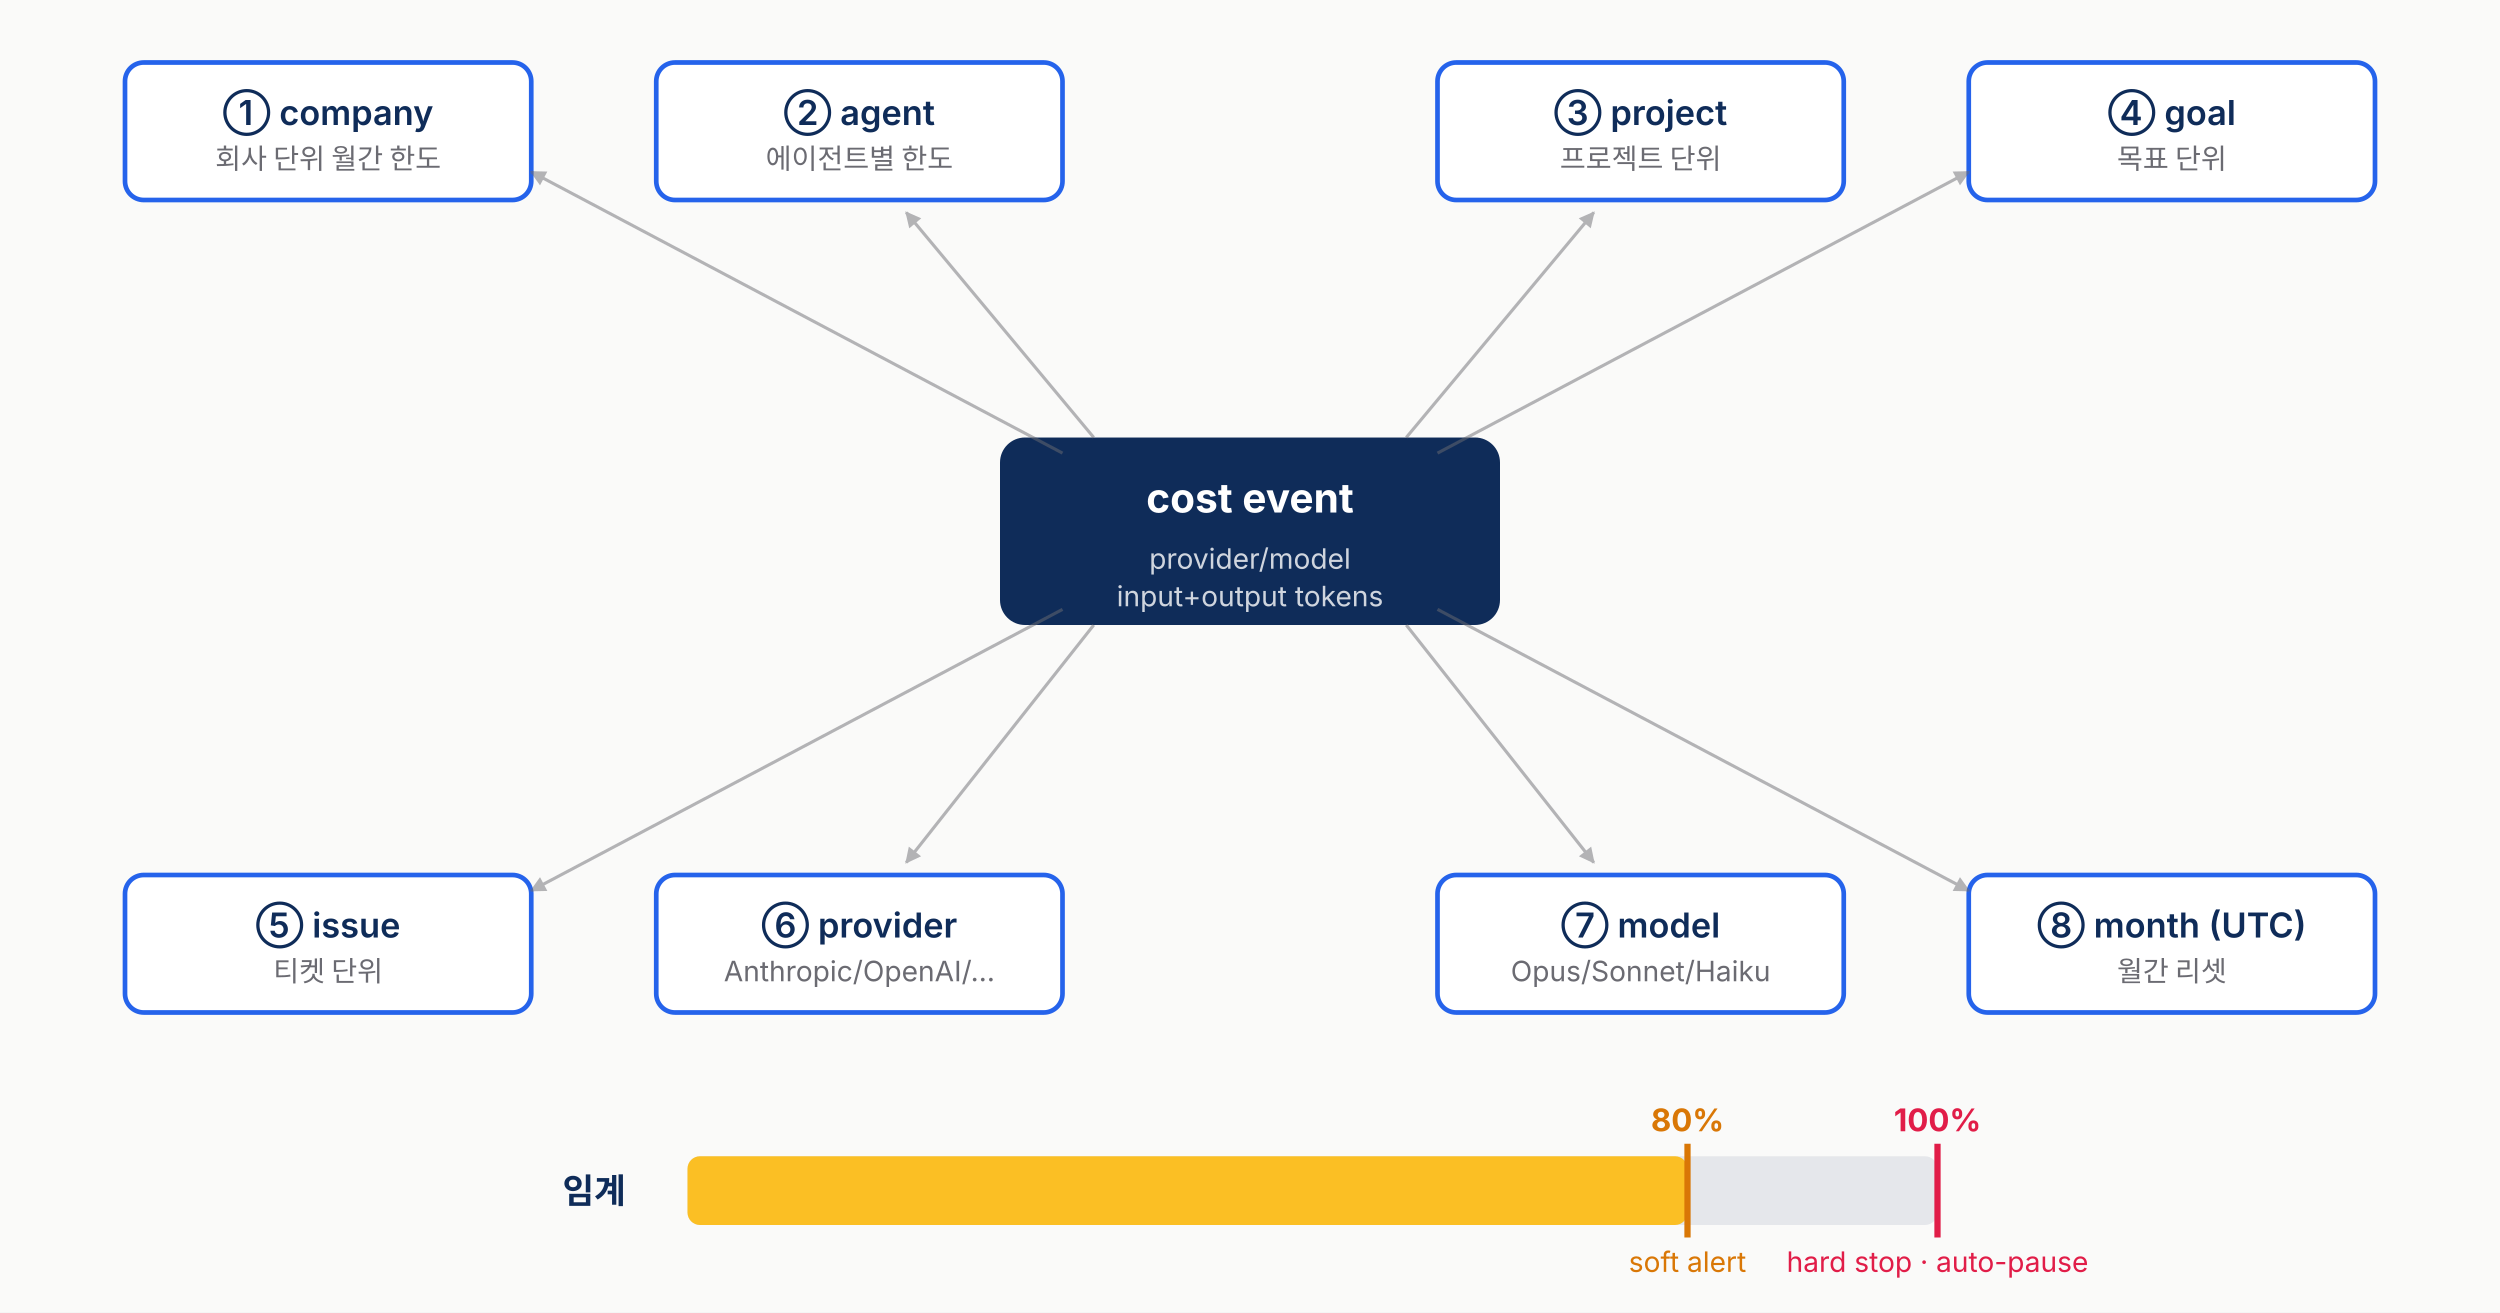
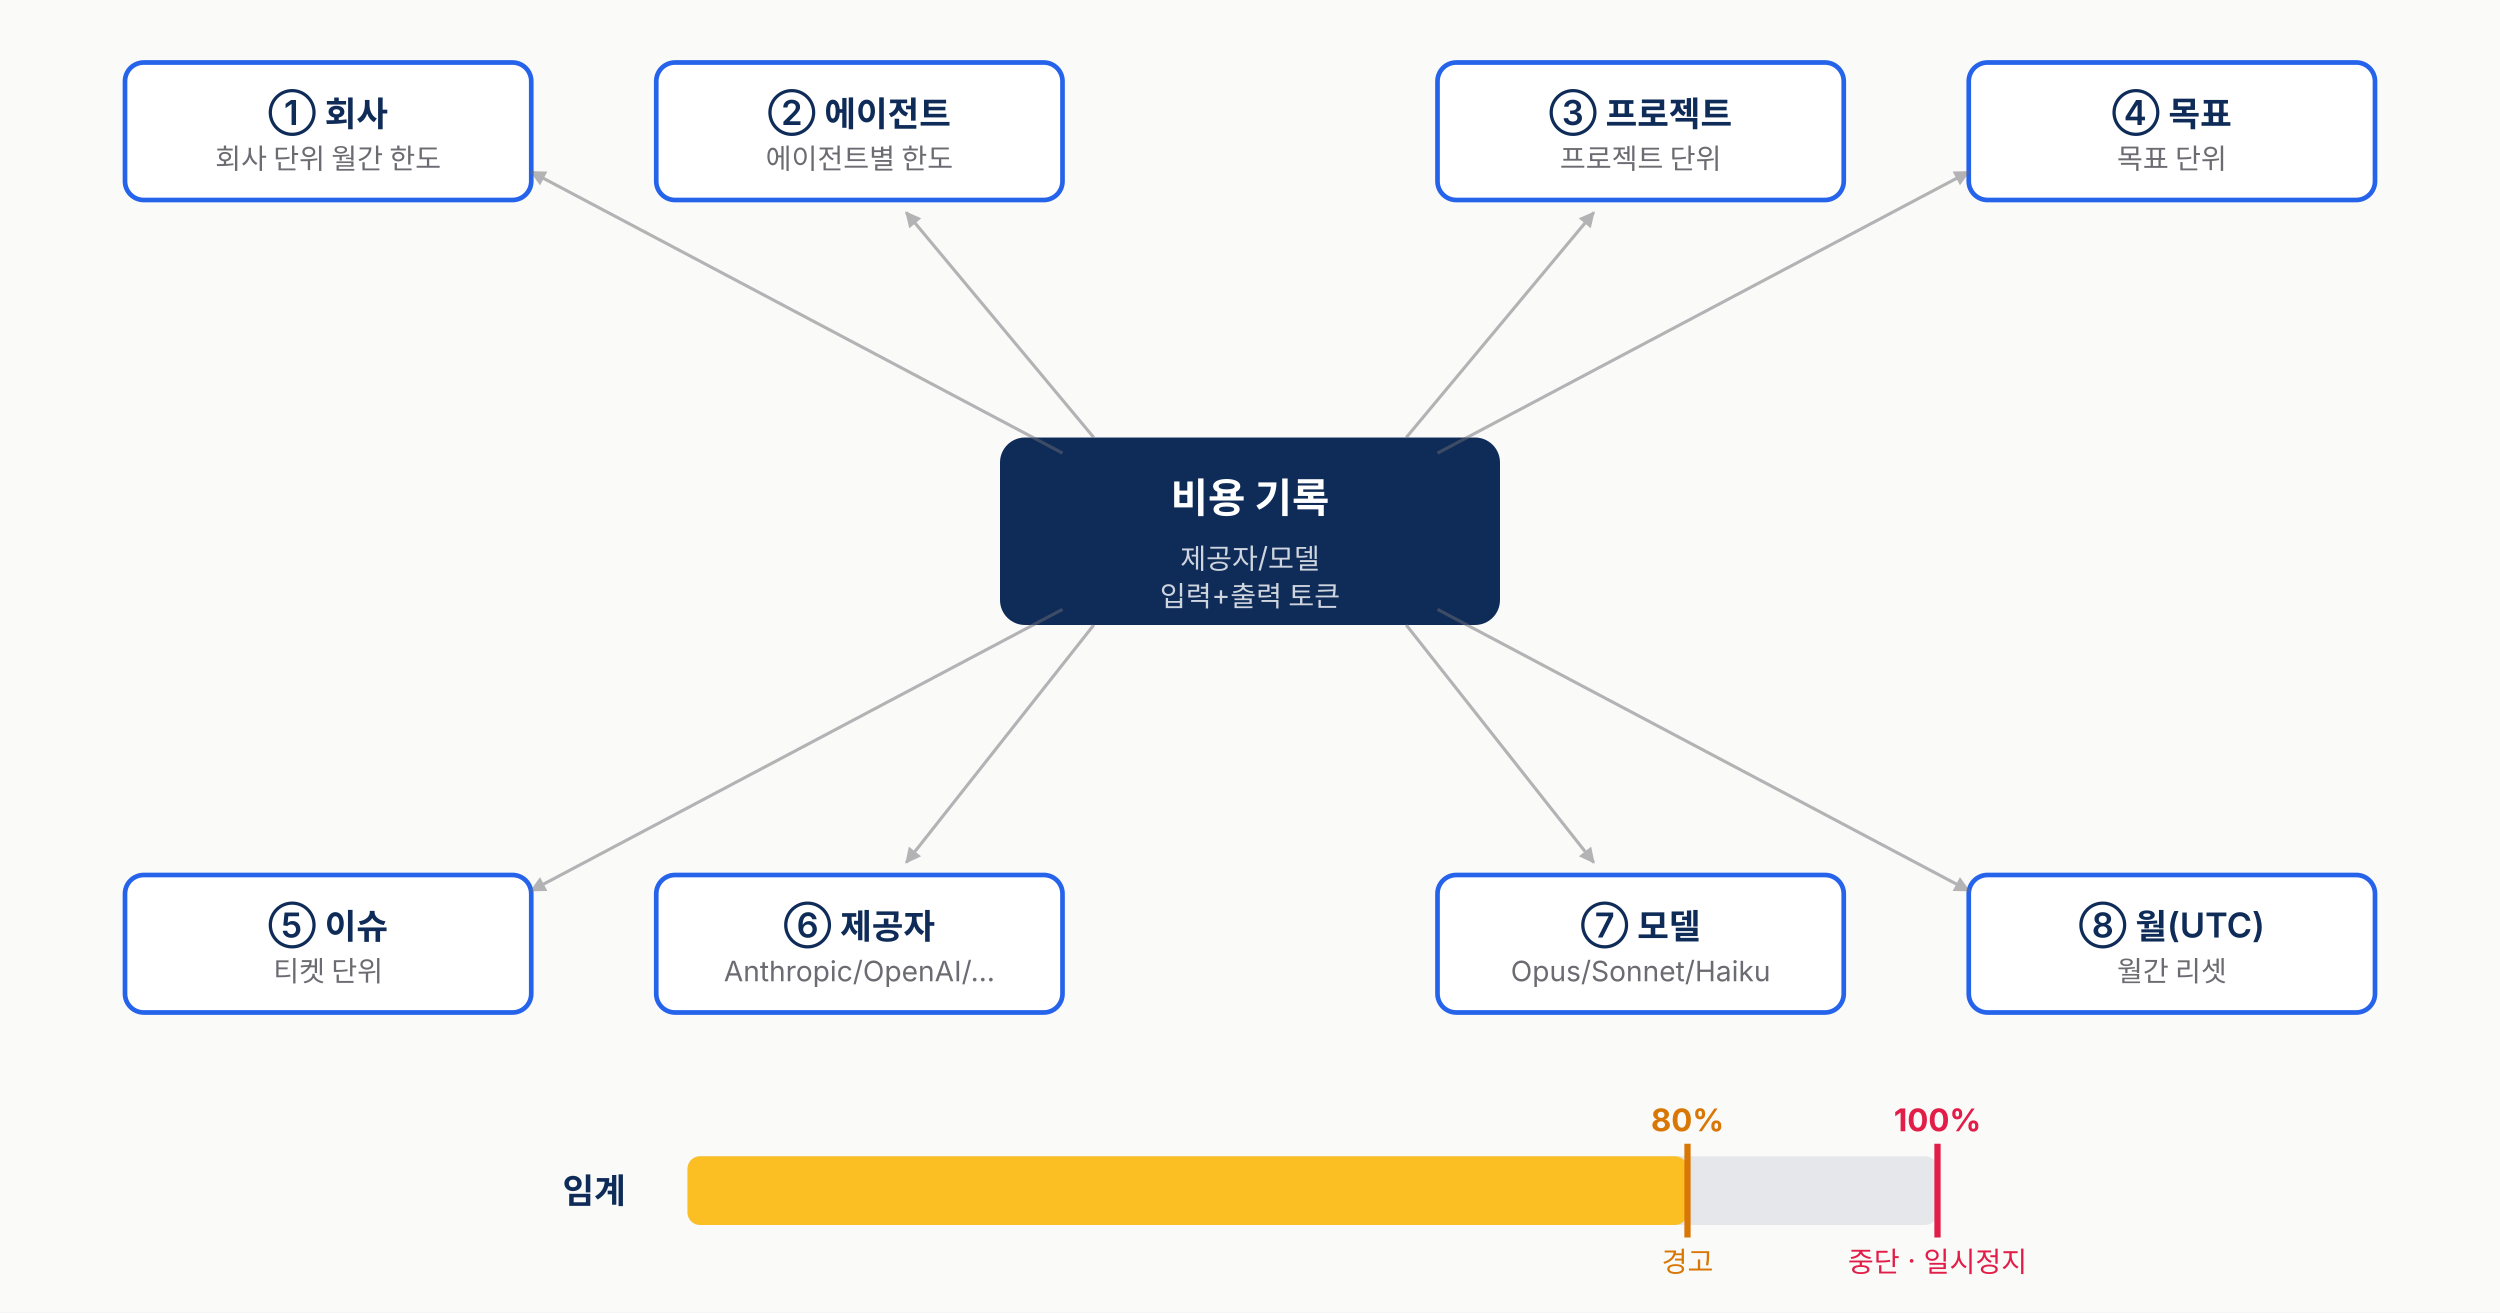
<svg xmlns="http://www.w3.org/2000/svg" viewBox="0 80 800 420" font-family="-apple-system, 'Segoe UI', 'Noto Sans KR', sans-serif">
  <defs>
    <marker id="arrow-bd" viewBox="0 0 10 10" refX="9" refY="5" markerWidth="5" markerHeight="5" orient="auto">
      <path d="M0,0 L10,5 L0,10 z" fill="#6B6B72" />
    </marker>
  </defs>
  <rect x="0" y="80" width="800" height="420" fill="#FAFAF9" />
  <g>
    <rect x="320" y="220" width="160" height="60" rx="8" fill="#0F2C59" />
-     <text x="400" y="244" font-size="13" font-weight="700" text-anchor="middle" fill="#FFFFFF">cost event</text>
-     <text x="400" y="262" font-size="9" text-anchor="middle" fill="#FFFFFF" opacity="0.8">provider/model</text>
-     <text x="400" y="274" font-size="9" text-anchor="middle" fill="#FFFFFF" opacity="0.8">input+output tokens</text>
+     <text x="400" y="244" font-size="13" font-weight="700" text-anchor="middle" fill="#FFFFFF">비용 기록</text>
+     <text x="400" y="262" font-size="9" text-anchor="middle" fill="#FFFFFF" opacity="0.8">제공자/모델</text>
+     <text x="400" y="274" font-size="9" text-anchor="middle" fill="#FFFFFF" opacity="0.8">입력+출력 토큰</text>
  </g>
  <g>
    <rect x="40" y="100" width="130" height="44" rx="6" fill="#FFFFFF" stroke="#2563EB" stroke-width="1.5" />
-     <text x="105" y="120" font-size="11" font-weight="600" text-anchor="middle" fill="#0F2C59">① company</text>
+     <text x="105" y="120" font-size="11" font-weight="600" text-anchor="middle" fill="#0F2C59">① 회사</text>
    <text x="105" y="134" font-size="9" text-anchor="middle" fill="#6B6B72">회사 단위 월간 한도</text>
  </g>
  <g>
    <rect x="210" y="100" width="130" height="44" rx="6" fill="#FFFFFF" stroke="#2563EB" stroke-width="1.5" />
-     <text x="275" y="120" font-size="11" font-weight="600" text-anchor="middle" fill="#0F2C59">② agent</text>
+     <text x="275" y="120" font-size="11" font-weight="600" text-anchor="middle" fill="#0F2C59">② 에이전트</text>
    <text x="275" y="134" font-size="9" text-anchor="middle" fill="#6B6B72">에이전트별 한도</text>
  </g>
  <g>
    <rect x="460" y="100" width="130" height="44" rx="6" fill="#FFFFFF" stroke="#2563EB" stroke-width="1.5" />
-     <text x="525" y="120" font-size="11" font-weight="600" text-anchor="middle" fill="#0F2C59">③ project</text>
+     <text x="525" y="120" font-size="11" font-weight="600" text-anchor="middle" fill="#0F2C59">③ 프로젝트</text>
    <text x="525" y="134" font-size="9" text-anchor="middle" fill="#6B6B72">프로젝트 단위</text>
  </g>
  <g>
    <rect x="630" y="100" width="130" height="44" rx="6" fill="#FFFFFF" stroke="#2563EB" stroke-width="1.5" />
-     <text x="695" y="120" font-size="11" font-weight="600" text-anchor="middle" fill="#0F2C59">④ goal</text>
+     <text x="695" y="120" font-size="11" font-weight="600" text-anchor="middle" fill="#0F2C59">④ 목표</text>
    <text x="695" y="134" font-size="9" text-anchor="middle" fill="#6B6B72">목표 단위</text>
  </g>
  <g>
    <rect x="40" y="360" width="130" height="44" rx="6" fill="#FFFFFF" stroke="#2563EB" stroke-width="1.5" />
-     <text x="105" y="380" font-size="11" font-weight="600" text-anchor="middle" fill="#0F2C59">⑤ issue</text>
+     <text x="105" y="380" font-size="11" font-weight="600" text-anchor="middle" fill="#0F2C59">⑤ 이슈</text>
    <text x="105" y="394" font-size="9" text-anchor="middle" fill="#6B6B72">티켓 단위</text>
  </g>
  <g>
    <rect x="210" y="360" width="130" height="44" rx="6" fill="#FFFFFF" stroke="#2563EB" stroke-width="1.5" />
-     <text x="275" y="380" font-size="11" font-weight="600" text-anchor="middle" fill="#0F2C59">⑥ provider</text>
+     <text x="275" y="380" font-size="11" font-weight="600" text-anchor="middle" fill="#0F2C59">⑥ 제공자</text>
    <text x="275" y="394" font-size="9" text-anchor="middle" fill="#6B6B72">Anthropic/OpenAI/…</text>
  </g>
  <g>
    <rect x="460" y="360" width="130" height="44" rx="6" fill="#FFFFFF" stroke="#2563EB" stroke-width="1.5" />
-     <text x="525" y="380" font-size="11" font-weight="600" text-anchor="middle" fill="#0F2C59">⑦ model</text>
+     <text x="525" y="380" font-size="11" font-weight="600" text-anchor="middle" fill="#0F2C59">⑦ 모델</text>
    <text x="525" y="394" font-size="9" text-anchor="middle" fill="#6B6B72">Opus/Sonnet/Haiku</text>
  </g>
  <g>
    <rect x="630" y="360" width="130" height="44" rx="6" fill="#FFFFFF" stroke="#2563EB" stroke-width="1.5" />
-     <text x="695" y="380" font-size="11" font-weight="600" text-anchor="middle" fill="#0F2C59">⑧ month (UTC)</text>
+     <text x="695" y="380" font-size="11" font-weight="600" text-anchor="middle" fill="#0F2C59">⑧ 월(UTC)</text>
    <text x="695" y="394" font-size="9" text-anchor="middle" fill="#6B6B72">월간 리셋</text>
  </g>
  <line x1="340" y1="225" x2="170" y2="135" stroke="#6B6B72" stroke-width="1" opacity="0.5" marker-end="url(#arrow-bd)" />
  <line x1="350" y1="220" x2="290" y2="148" stroke="#6B6B72" stroke-width="1" opacity="0.5" marker-end="url(#arrow-bd)" />
  <line x1="450" y1="220" x2="510" y2="148" stroke="#6B6B72" stroke-width="1" opacity="0.5" marker-end="url(#arrow-bd)" />
  <line x1="460" y1="225" x2="630" y2="135" stroke="#6B6B72" stroke-width="1" opacity="0.5" marker-end="url(#arrow-bd)" />
  <line x1="340" y1="275" x2="170" y2="365" stroke="#6B6B72" stroke-width="1" opacity="0.5" marker-end="url(#arrow-bd)" />
  <line x1="350" y1="280" x2="290" y2="356" stroke="#6B6B72" stroke-width="1" opacity="0.5" marker-end="url(#arrow-bd)" />
  <line x1="450" y1="280" x2="510" y2="356" stroke="#6B6B72" stroke-width="1" opacity="0.5" marker-end="url(#arrow-bd)" />
  <line x1="460" y1="275" x2="630" y2="365" stroke="#6B6B72" stroke-width="1" opacity="0.5" marker-end="url(#arrow-bd)" />
  <g>
    <text x="180" y="465" font-size="11" font-weight="600" fill="#0F2C59">임계</text>
    <rect x="220" y="450" width="400" height="22" rx="4" fill="#E5E7EB" />
    <rect x="220" y="450" width="320" height="22" rx="4" fill="#FBBF24" />
    <rect x="220" y="450" width="400" height="22" rx="4" fill="none" />
    <line x1="540" y1="446" x2="540" y2="476" stroke="#D97706" stroke-width="2" />
    <text x="540" y="442" font-size="10" font-weight="700" text-anchor="middle" fill="#D97706">80%</text>
-     <text x="540" y="487" font-size="9" text-anchor="middle" fill="#D97706">soft alert</text>
+     <text x="540" y="487" font-size="9" text-anchor="middle" fill="#D97706">경고</text>
    <line x1="620" y1="446" x2="620" y2="476" stroke="#E11D48" stroke-width="2" />
    <text x="620" y="442" font-size="10" font-weight="700" text-anchor="middle" fill="#E11D48">100%</text>
-     <text x="620" y="487" font-size="9" text-anchor="middle" fill="#E11D48">hard stop · auto-pause</text>
+     <text x="620" y="487" font-size="9" text-anchor="middle" fill="#E11D48">중단 · 일시정지</text>
  </g>
</svg>
